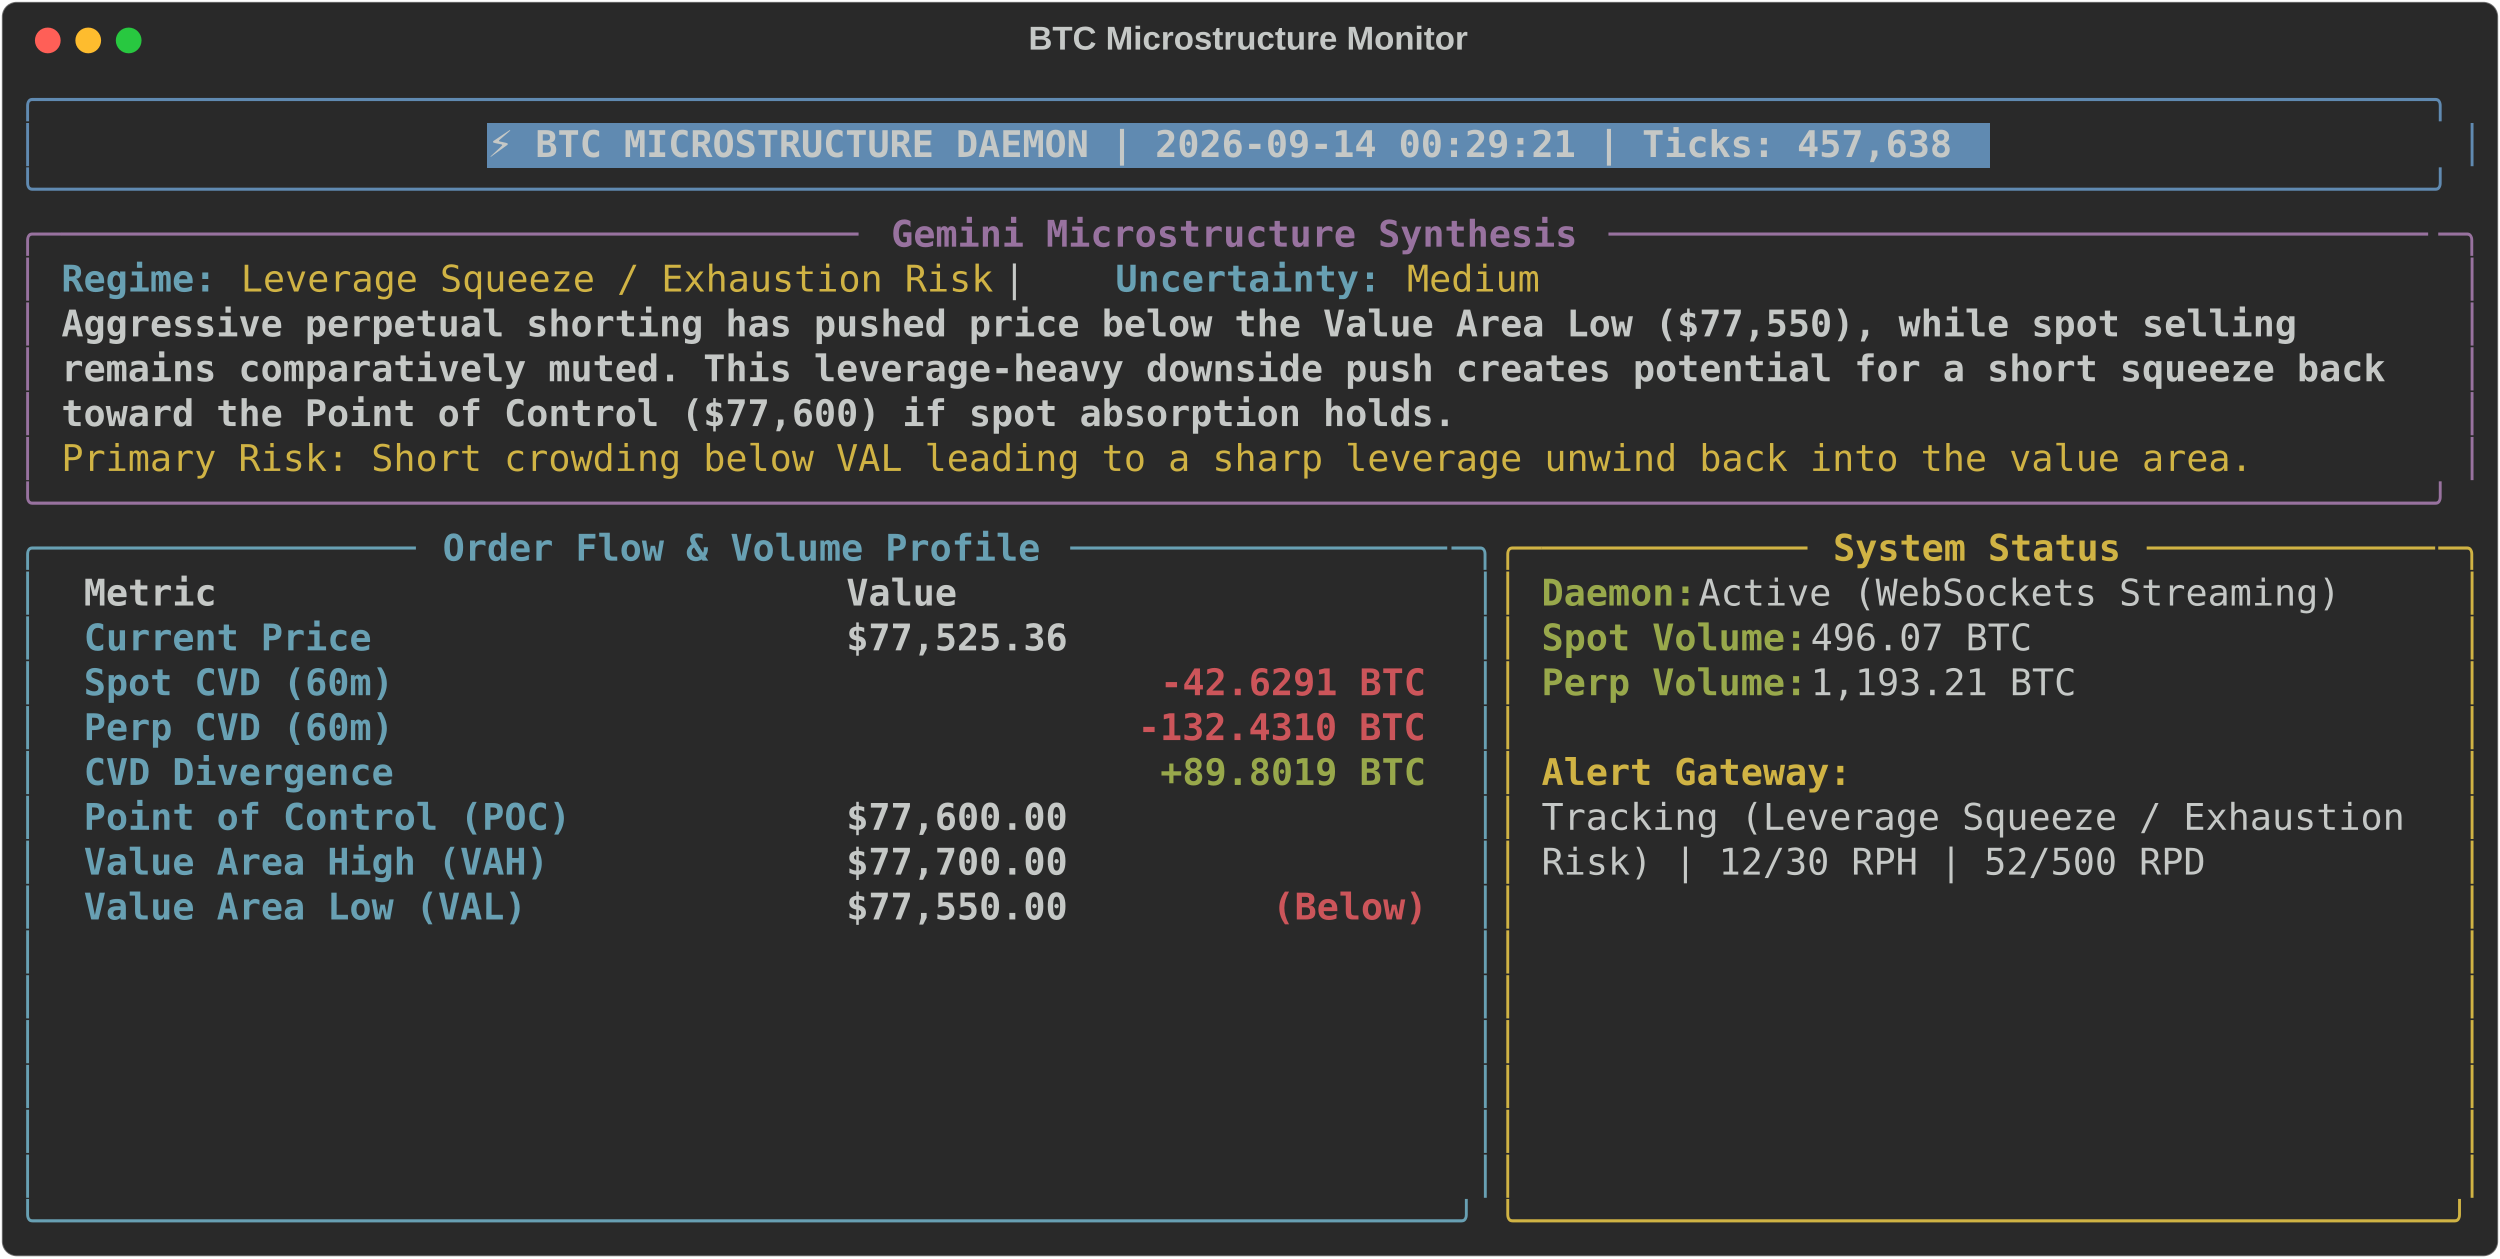
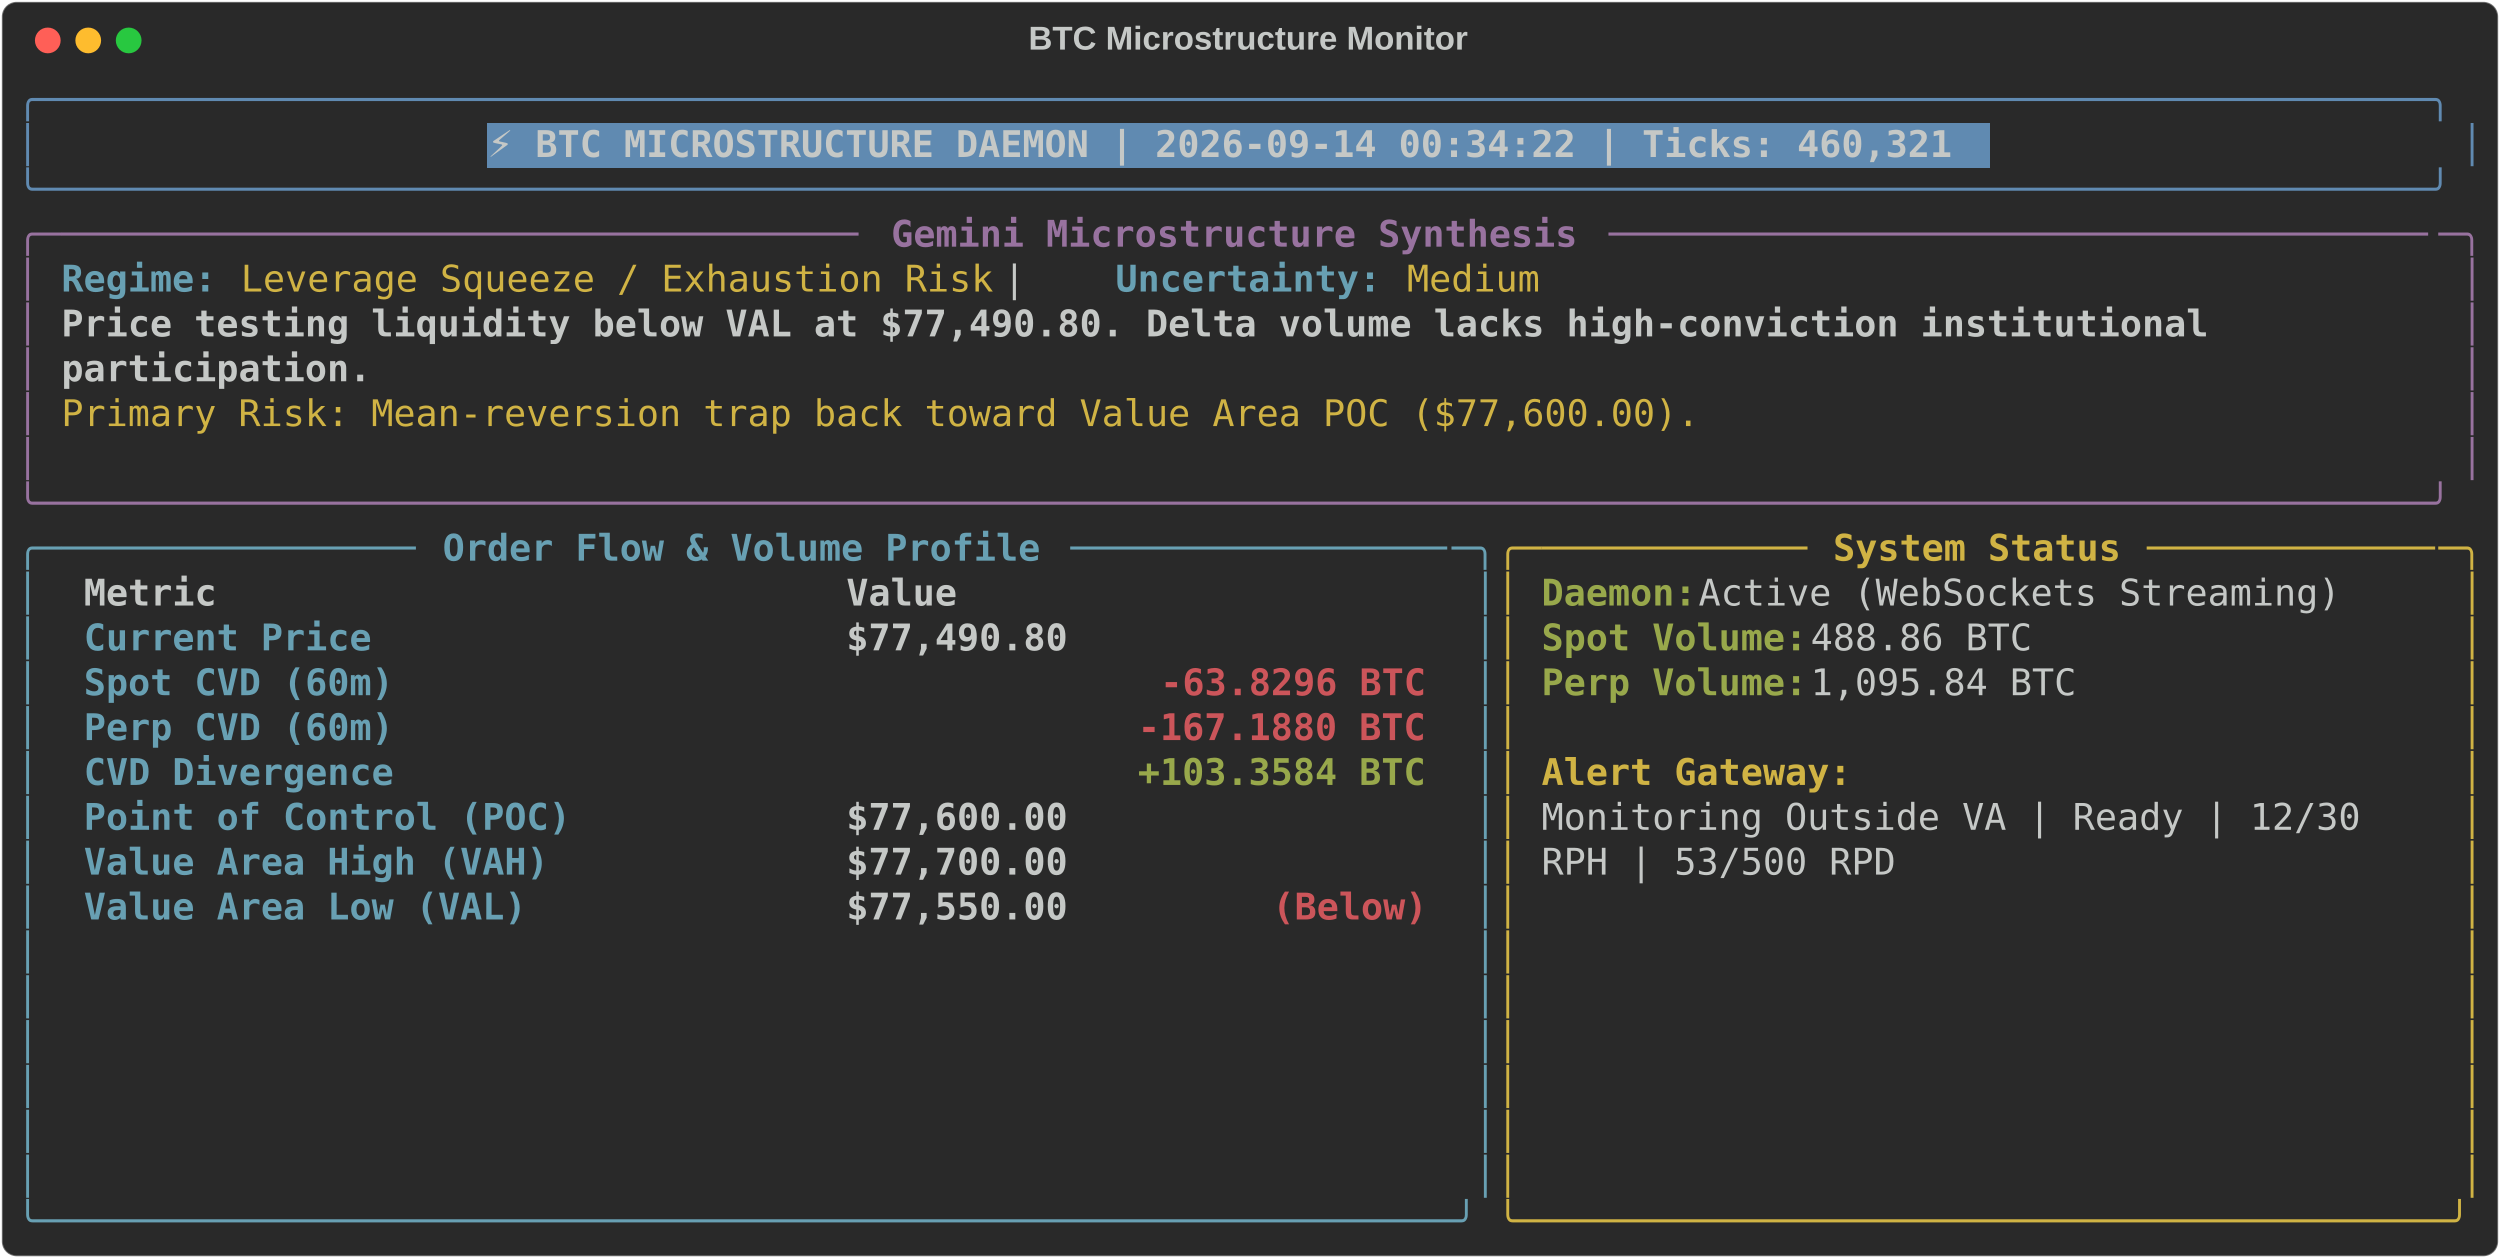
<svg xmlns="http://www.w3.org/2000/svg" class="rich-terminal" viewBox="0 0 1360 684.4">
  <style>

    @font-face {
        font-family: "Fira Code";
        src: local("FiraCode-Regular"),
                url("https://cdnjs.cloudflare.com/ajax/libs/firacode/6.2.0/woff2/FiraCode-Regular.woff2") format("woff2"),
                url("https://cdnjs.cloudflare.com/ajax/libs/firacode/6.2.0/woff/FiraCode-Regular.woff") format("woff");
        font-style: normal;
        font-weight: 400;
    }
    @font-face {
        font-family: "Fira Code";
        src: local("FiraCode-Bold"),
                url("https://cdnjs.cloudflare.com/ajax/libs/firacode/6.2.0/woff2/FiraCode-Bold.woff2") format("woff2"),
                url("https://cdnjs.cloudflare.com/ajax/libs/firacode/6.2.0/woff/FiraCode-Bold.woff") format("woff");
        font-style: bold;
        font-weight: 700;
    }

-     .terminal-450878636-matrix {
+     .terminal-1582538004-matrix {
        font-family: Fira Code, monospace;
        font-size: 20px;
        line-height: 24.4px;
        font-variant-east-asian: full-width;
    }

-     .terminal-450878636-title {
+     .terminal-1582538004-title {
        font-size: 18px;
        font-weight: bold;
        font-family: arial;
    }

-     .terminal-450878636-r1 { fill: #608ab1 }
- .terminal-450878636-r2 { fill: #c5c8c6 }
- .terminal-450878636-r3 { fill: #c5c8c6;font-weight: bold }
- .terminal-450878636-r4 { fill: #98729f }
- .terminal-450878636-r5 { fill: #98729f;font-weight: bold }
- .terminal-450878636-r6 { fill: #68a0b3;font-weight: bold }
- .terminal-450878636-r7 { fill: #d0b344 }
- .terminal-450878636-r8 { fill: #68a0b3 }
- .terminal-450878636-r9 { fill: #d0b344;font-weight: bold }
- .terminal-450878636-r10 { fill: #98a84b;font-weight: bold }
- .terminal-450878636-r11 { fill: #cc555a;font-weight: bold }
+     .terminal-1582538004-r1 { fill: #608ab1 }
+ .terminal-1582538004-r2 { fill: #c5c8c6 }
+ .terminal-1582538004-r3 { fill: #c5c8c6;font-weight: bold }
+ .terminal-1582538004-r4 { fill: #98729f }
+ .terminal-1582538004-r5 { fill: #98729f;font-weight: bold }
+ .terminal-1582538004-r6 { fill: #68a0b3;font-weight: bold }
+ .terminal-1582538004-r7 { fill: #d0b344 }
+ .terminal-1582538004-r8 { fill: #68a0b3 }
+ .terminal-1582538004-r9 { fill: #d0b344;font-weight: bold }
+ .terminal-1582538004-r10 { fill: #98a84b;font-weight: bold }
+ .terminal-1582538004-r11 { fill: #cc555a;font-weight: bold }
    </style>
  <defs>
-     <clipPath id="terminal-450878636-clip-terminal">
+     <clipPath id="terminal-1582538004-clip-terminal">
      <rect x="0" y="0" width="1341.0" height="633.4" />
    </clipPath>
-     <clipPath id="terminal-450878636-line-0">
+     <clipPath id="terminal-1582538004-line-0">
      <rect x="0" y="1.5" width="1342" height="24.65" />
    </clipPath>
-     <clipPath id="terminal-450878636-line-1">
+     <clipPath id="terminal-1582538004-line-1">
      <rect x="0" y="25.9" width="1342" height="24.65" />
    </clipPath>
-     <clipPath id="terminal-450878636-line-2">
+     <clipPath id="terminal-1582538004-line-2">
      <rect x="0" y="50.3" width="1342" height="24.65" />
    </clipPath>
-     <clipPath id="terminal-450878636-line-3">
+     <clipPath id="terminal-1582538004-line-3">
      <rect x="0" y="74.7" width="1342" height="24.65" />
    </clipPath>
-     <clipPath id="terminal-450878636-line-4">
+     <clipPath id="terminal-1582538004-line-4">
      <rect x="0" y="99.1" width="1342" height="24.65" />
    </clipPath>
-     <clipPath id="terminal-450878636-line-5">
+     <clipPath id="terminal-1582538004-line-5">
      <rect x="0" y="123.5" width="1342" height="24.65" />
    </clipPath>
-     <clipPath id="terminal-450878636-line-6">
+     <clipPath id="terminal-1582538004-line-6">
      <rect x="0" y="147.9" width="1342" height="24.65" />
    </clipPath>
-     <clipPath id="terminal-450878636-line-7">
+     <clipPath id="terminal-1582538004-line-7">
      <rect x="0" y="172.3" width="1342" height="24.65" />
    </clipPath>
-     <clipPath id="terminal-450878636-line-8">
+     <clipPath id="terminal-1582538004-line-8">
      <rect x="0" y="196.7" width="1342" height="24.65" />
    </clipPath>
-     <clipPath id="terminal-450878636-line-9">
+     <clipPath id="terminal-1582538004-line-9">
      <rect x="0" y="221.1" width="1342" height="24.65" />
    </clipPath>
-     <clipPath id="terminal-450878636-line-10">
+     <clipPath id="terminal-1582538004-line-10">
      <rect x="0" y="245.5" width="1342" height="24.65" />
    </clipPath>
-     <clipPath id="terminal-450878636-line-11">
+     <clipPath id="terminal-1582538004-line-11">
      <rect x="0" y="269.9" width="1342" height="24.65" />
    </clipPath>
-     <clipPath id="terminal-450878636-line-12">
+     <clipPath id="terminal-1582538004-line-12">
      <rect x="0" y="294.3" width="1342" height="24.65" />
    </clipPath>
-     <clipPath id="terminal-450878636-line-13">
+     <clipPath id="terminal-1582538004-line-13">
      <rect x="0" y="318.7" width="1342" height="24.65" />
    </clipPath>
-     <clipPath id="terminal-450878636-line-14">
+     <clipPath id="terminal-1582538004-line-14">
      <rect x="0" y="343.1" width="1342" height="24.65" />
    </clipPath>
-     <clipPath id="terminal-450878636-line-15">
+     <clipPath id="terminal-1582538004-line-15">
      <rect x="0" y="367.5" width="1342" height="24.65" />
    </clipPath>
-     <clipPath id="terminal-450878636-line-16">
+     <clipPath id="terminal-1582538004-line-16">
      <rect x="0" y="391.9" width="1342" height="24.65" />
    </clipPath>
-     <clipPath id="terminal-450878636-line-17">
+     <clipPath id="terminal-1582538004-line-17">
      <rect x="0" y="416.3" width="1342" height="24.65" />
    </clipPath>
-     <clipPath id="terminal-450878636-line-18">
+     <clipPath id="terminal-1582538004-line-18">
      <rect x="0" y="440.7" width="1342" height="24.65" />
    </clipPath>
-     <clipPath id="terminal-450878636-line-19">
+     <clipPath id="terminal-1582538004-line-19">
      <rect x="0" y="465.1" width="1342" height="24.65" />
    </clipPath>
-     <clipPath id="terminal-450878636-line-20">
+     <clipPath id="terminal-1582538004-line-20">
      <rect x="0" y="489.5" width="1342" height="24.65" />
    </clipPath>
-     <clipPath id="terminal-450878636-line-21">
+     <clipPath id="terminal-1582538004-line-21">
      <rect x="0" y="513.9" width="1342" height="24.65" />
    </clipPath>
-     <clipPath id="terminal-450878636-line-22">
+     <clipPath id="terminal-1582538004-line-22">
      <rect x="0" y="538.3" width="1342" height="24.65" />
    </clipPath>
-     <clipPath id="terminal-450878636-line-23">
+     <clipPath id="terminal-1582538004-line-23">
      <rect x="0" y="562.7" width="1342" height="24.65" />
    </clipPath>
-     <clipPath id="terminal-450878636-line-24">
+     <clipPath id="terminal-1582538004-line-24">
      <rect x="0" y="587.1" width="1342" height="24.65" />
    </clipPath>
  </defs>
  <rect fill="#292929" stroke="rgba(255,255,255,0.35)" stroke-width="1" x="1" y="1" width="1358" height="682.4" rx="8" />
-   <text class="terminal-450878636-title" fill="#c5c8c6" text-anchor="middle" x="679" y="27">BTC Microstructure Monitor</text>
+   <text class="terminal-1582538004-title" fill="#c5c8c6" text-anchor="middle" x="679" y="27">BTC Microstructure Monitor</text>
  <g transform="translate(26,22)">
    <circle cx="0" cy="0" r="7" fill="#ff5f57" />
    <circle cx="22" cy="0" r="7" fill="#febc2e" />
    <circle cx="44" cy="0" r="7" fill="#28c840" />
  </g>
-   <g transform="translate(9, 41)" clip-path="url(#terminal-450878636-clip-terminal)">
+   <g transform="translate(9, 41)" clip-path="url(#terminal-1582538004-clip-terminal)">
    <rect fill="#608ab1" x="256.2" y="25.9" width="817.4" height="24.65" shape-rendering="crispEdges" />
-     <g class="terminal-450878636-matrix">
-       <text class="terminal-450878636-r1" x="0" y="20" textLength="1342" clip-path="url(#terminal-450878636-line-0)">╭────────────────────────────────────────────────────────────────────────────────────────────────────────────╮</text>
-       <text class="terminal-450878636-r2" x="1342" y="20" textLength="12.2" clip-path="url(#terminal-450878636-line-0)">
- </text>
-       <text class="terminal-450878636-r1" x="0" y="44.4" textLength="12.2" clip-path="url(#terminal-450878636-line-1)">│</text>
-       <text class="terminal-450878636-r3" x="256.2" y="44.4" textLength="805.2" clip-path="url(#terminal-450878636-line-1)">⚡ BTC MICROSTRUCTURE DAEMON | 2026-09-14 00:29:21 | Ticks: 457,638</text>
-       <text class="terminal-450878636-r1" x="1329.8" y="44.4" textLength="12.2" clip-path="url(#terminal-450878636-line-1)">│</text>
-       <text class="terminal-450878636-r2" x="1342" y="44.4" textLength="12.2" clip-path="url(#terminal-450878636-line-1)">
- </text>
-       <text class="terminal-450878636-r1" x="0" y="68.8" textLength="1342" clip-path="url(#terminal-450878636-line-2)">╰────────────────────────────────────────────────────────────────────────────────────────────────────────────╯</text>
-       <text class="terminal-450878636-r2" x="1342" y="68.8" textLength="12.2" clip-path="url(#terminal-450878636-line-2)">
- </text>
-       <text class="terminal-450878636-r4" x="0" y="93.2" textLength="24.4" clip-path="url(#terminal-450878636-line-3)">╭─</text>
-       <text class="terminal-450878636-r4" x="24.4" y="93.2" textLength="439.2" clip-path="url(#terminal-450878636-line-3)">────────────────────────────────────</text>
-       <text class="terminal-450878636-r5" x="475.8" y="93.2" textLength="378.2" clip-path="url(#terminal-450878636-line-3)">Gemini Microstructure Synthesis</text>
-       <text class="terminal-450878636-r4" x="866.2" y="93.2" textLength="451.4" clip-path="url(#terminal-450878636-line-3)">─────────────────────────────────────</text>
-       <text class="terminal-450878636-r4" x="1317.6" y="93.2" textLength="24.4" clip-path="url(#terminal-450878636-line-3)">─╮</text>
-       <text class="terminal-450878636-r2" x="1342" y="93.2" textLength="12.2" clip-path="url(#terminal-450878636-line-3)">
- </text>
-       <text class="terminal-450878636-r4" x="0" y="117.6" textLength="12.2" clip-path="url(#terminal-450878636-line-4)">│</text>
-       <text class="terminal-450878636-r6" x="24.4" y="117.6" textLength="85.4" clip-path="url(#terminal-450878636-line-4)">Regime:</text>
-       <text class="terminal-450878636-r7" x="122" y="117.6" textLength="414.8" clip-path="url(#terminal-450878636-line-4)">Leverage Squeeze / Exhaustion Risk</text>
-       <text class="terminal-450878636-r2" x="536.8" y="117.6" textLength="61" clip-path="url(#terminal-450878636-line-4)">  |  </text>
-       <text class="terminal-450878636-r6" x="597.8" y="117.6" textLength="146.4" clip-path="url(#terminal-450878636-line-4)">Uncertainty:</text>
-       <text class="terminal-450878636-r7" x="756.4" y="117.6" textLength="73.2" clip-path="url(#terminal-450878636-line-4)">Medium</text>
-       <text class="terminal-450878636-r4" x="1329.8" y="117.6" textLength="12.2" clip-path="url(#terminal-450878636-line-4)">│</text>
-       <text class="terminal-450878636-r2" x="1342" y="117.6" textLength="12.2" clip-path="url(#terminal-450878636-line-4)">
- </text>
-       <text class="terminal-450878636-r4" x="0" y="142" textLength="12.2" clip-path="url(#terminal-450878636-line-5)">│</text>
-       <text class="terminal-450878636-r3" x="24.4" y="142" textLength="1244.4" clip-path="url(#terminal-450878636-line-5)">Aggressive perpetual shorting has pushed price below the Value Area Low ($77,550), while spot selling </text>
-       <text class="terminal-450878636-r4" x="1329.8" y="142" textLength="12.2" clip-path="url(#terminal-450878636-line-5)">│</text>
-       <text class="terminal-450878636-r2" x="1342" y="142" textLength="12.2" clip-path="url(#terminal-450878636-line-5)">
- </text>
-       <text class="terminal-450878636-r4" x="0" y="166.4" textLength="12.2" clip-path="url(#terminal-450878636-line-6)">│</text>
-       <text class="terminal-450878636-r3" x="24.4" y="166.4" textLength="1293.2" clip-path="url(#terminal-450878636-line-6)">remains comparatively muted. This leverage-heavy downside push creates potential for a short squeeze back </text>
-       <text class="terminal-450878636-r4" x="1329.8" y="166.4" textLength="12.2" clip-path="url(#terminal-450878636-line-6)">│</text>
-       <text class="terminal-450878636-r2" x="1342" y="166.4" textLength="12.2" clip-path="url(#terminal-450878636-line-6)">
- </text>
-       <text class="terminal-450878636-r4" x="0" y="190.8" textLength="12.2" clip-path="url(#terminal-450878636-line-7)">│</text>
-       <text class="terminal-450878636-r3" x="24.4" y="190.8" textLength="768.6" clip-path="url(#terminal-450878636-line-7)">toward the Point of Control ($77,600) if spot absorption holds.</text>
-       <text class="terminal-450878636-r4" x="1329.8" y="190.8" textLength="12.2" clip-path="url(#terminal-450878636-line-7)">│</text>
-       <text class="terminal-450878636-r2" x="1342" y="190.8" textLength="12.2" clip-path="url(#terminal-450878636-line-7)">
- </text>
-       <text class="terminal-450878636-r4" x="0" y="215.2" textLength="12.2" clip-path="url(#terminal-450878636-line-8)">│</text>
-       <text class="terminal-450878636-r7" x="24.4" y="215.2" textLength="1207.8" clip-path="url(#terminal-450878636-line-8)">Primary Risk: Short crowding below VAL leading to a sharp leverage unwind back into the value area.</text>
-       <text class="terminal-450878636-r4" x="1329.8" y="215.2" textLength="12.2" clip-path="url(#terminal-450878636-line-8)">│</text>
-       <text class="terminal-450878636-r2" x="1342" y="215.2" textLength="12.2" clip-path="url(#terminal-450878636-line-8)">
- </text>
-       <text class="terminal-450878636-r4" x="0" y="239.6" textLength="1342" clip-path="url(#terminal-450878636-line-9)">╰────────────────────────────────────────────────────────────────────────────────────────────────────────────╯</text>
-       <text class="terminal-450878636-r2" x="1342" y="239.6" textLength="12.2" clip-path="url(#terminal-450878636-line-9)">
- </text>
-       <text class="terminal-450878636-r8" x="0" y="264" textLength="24.4" clip-path="url(#terminal-450878636-line-10)">╭─</text>
-       <text class="terminal-450878636-r8" x="24.4" y="264" textLength="195.2" clip-path="url(#terminal-450878636-line-10)">────────────────</text>
-       <text class="terminal-450878636-r6" x="231.8" y="264" textLength="329.4" clip-path="url(#terminal-450878636-line-10)">Order Flow &amp; Volume Profile</text>
-       <text class="terminal-450878636-r8" x="573.4" y="264" textLength="207.4" clip-path="url(#terminal-450878636-line-10)">─────────────────</text>
-       <text class="terminal-450878636-r8" x="780.8" y="264" textLength="24.4" clip-path="url(#terminal-450878636-line-10)">─╮</text>
-       <text class="terminal-450878636-r7" x="805.2" y="264" textLength="24.4" clip-path="url(#terminal-450878636-line-10)">╭─</text>
-       <text class="terminal-450878636-r7" x="829.6" y="264" textLength="146.4" clip-path="url(#terminal-450878636-line-10)">────────────</text>
-       <text class="terminal-450878636-r9" x="988.2" y="264" textLength="158.6" clip-path="url(#terminal-450878636-line-10)">System Status</text>
-       <text class="terminal-450878636-r7" x="1159" y="264" textLength="158.6" clip-path="url(#terminal-450878636-line-10)">─────────────</text>
-       <text class="terminal-450878636-r7" x="1317.6" y="264" textLength="24.4" clip-path="url(#terminal-450878636-line-10)">─╮</text>
-       <text class="terminal-450878636-r2" x="1342" y="264" textLength="12.2" clip-path="url(#terminal-450878636-line-10)">
- </text>
-       <text class="terminal-450878636-r8" x="0" y="288.4" textLength="12.2" clip-path="url(#terminal-450878636-line-11)">│</text>
-       <text class="terminal-450878636-r3" x="36.6" y="288.4" textLength="390.4" clip-path="url(#terminal-450878636-line-11)">Metric                          </text>
-       <text class="terminal-450878636-r3" x="451.4" y="288.4" textLength="317.2" clip-path="url(#terminal-450878636-line-11)">                     Value</text>
-       <text class="terminal-450878636-r8" x="793" y="288.4" textLength="12.2" clip-path="url(#terminal-450878636-line-11)">│</text>
-       <text class="terminal-450878636-r7" x="805.2" y="288.4" textLength="12.2" clip-path="url(#terminal-450878636-line-11)">│</text>
-       <text class="terminal-450878636-r10" x="829.6" y="288.4" textLength="85.4" clip-path="url(#terminal-450878636-line-11)">Daemon:</text>
-       <text class="terminal-450878636-r2" x="915" y="288.4" textLength="366" clip-path="url(#terminal-450878636-line-11)"> Active (WebSockets Streaming)</text>
-       <text class="terminal-450878636-r7" x="1329.8" y="288.4" textLength="12.2" clip-path="url(#terminal-450878636-line-11)">│</text>
-       <text class="terminal-450878636-r2" x="1342" y="288.4" textLength="12.2" clip-path="url(#terminal-450878636-line-11)">
- </text>
-       <text class="terminal-450878636-r8" x="0" y="312.8" textLength="12.2" clip-path="url(#terminal-450878636-line-12)">│</text>
-       <text class="terminal-450878636-r6" x="36.6" y="312.8" textLength="390.4" clip-path="url(#terminal-450878636-line-12)">Current Price                   </text>
-       <text class="terminal-450878636-r3" x="451.4" y="312.8" textLength="317.2" clip-path="url(#terminal-450878636-line-12)">                $77,525.36</text>
-       <text class="terminal-450878636-r8" x="793" y="312.8" textLength="12.2" clip-path="url(#terminal-450878636-line-12)">│</text>
-       <text class="terminal-450878636-r7" x="805.2" y="312.8" textLength="12.2" clip-path="url(#terminal-450878636-line-12)">│</text>
-       <text class="terminal-450878636-r10" x="829.6" y="312.8" textLength="146.4" clip-path="url(#terminal-450878636-line-12)">Spot Volume:</text>
-       <text class="terminal-450878636-r2" x="976" y="312.8" textLength="134.2" clip-path="url(#terminal-450878636-line-12)"> 496.07 BTC</text>
-       <text class="terminal-450878636-r7" x="1329.8" y="312.8" textLength="12.2" clip-path="url(#terminal-450878636-line-12)">│</text>
-       <text class="terminal-450878636-r2" x="1342" y="312.8" textLength="12.2" clip-path="url(#terminal-450878636-line-12)">
- </text>
-       <text class="terminal-450878636-r8" x="0" y="337.2" textLength="12.2" clip-path="url(#terminal-450878636-line-13)">│</text>
-       <text class="terminal-450878636-r6" x="36.6" y="337.2" textLength="390.4" clip-path="url(#terminal-450878636-line-13)">Spot CVD (60m)                  </text>
-       <text class="terminal-450878636-r11" x="622.2" y="337.2" textLength="146.4" clip-path="url(#terminal-450878636-line-13)">-42.6291 BTC</text>
-       <text class="terminal-450878636-r8" x="793" y="337.2" textLength="12.2" clip-path="url(#terminal-450878636-line-13)">│</text>
-       <text class="terminal-450878636-r7" x="805.2" y="337.2" textLength="12.2" clip-path="url(#terminal-450878636-line-13)">│</text>
-       <text class="terminal-450878636-r10" x="829.6" y="337.2" textLength="146.4" clip-path="url(#terminal-450878636-line-13)">Perp Volume:</text>
-       <text class="terminal-450878636-r2" x="976" y="337.2" textLength="158.6" clip-path="url(#terminal-450878636-line-13)"> 1,193.21 BTC</text>
-       <text class="terminal-450878636-r7" x="1329.8" y="337.2" textLength="12.2" clip-path="url(#terminal-450878636-line-13)">│</text>
-       <text class="terminal-450878636-r2" x="1342" y="337.2" textLength="12.2" clip-path="url(#terminal-450878636-line-13)">
- </text>
-       <text class="terminal-450878636-r8" x="0" y="361.6" textLength="12.2" clip-path="url(#terminal-450878636-line-14)">│</text>
-       <text class="terminal-450878636-r6" x="36.6" y="361.6" textLength="390.4" clip-path="url(#terminal-450878636-line-14)">Perp CVD (60m)                  </text>
-       <text class="terminal-450878636-r11" x="610" y="361.6" textLength="158.6" clip-path="url(#terminal-450878636-line-14)">-132.4310 BTC</text>
-       <text class="terminal-450878636-r8" x="793" y="361.6" textLength="12.2" clip-path="url(#terminal-450878636-line-14)">│</text>
-       <text class="terminal-450878636-r7" x="805.2" y="361.6" textLength="12.2" clip-path="url(#terminal-450878636-line-14)">│</text>
-       <text class="terminal-450878636-r7" x="1329.8" y="361.6" textLength="12.2" clip-path="url(#terminal-450878636-line-14)">│</text>
-       <text class="terminal-450878636-r2" x="1342" y="361.6" textLength="12.2" clip-path="url(#terminal-450878636-line-14)">
- </text>
-       <text class="terminal-450878636-r8" x="0" y="386" textLength="12.2" clip-path="url(#terminal-450878636-line-15)">│</text>
-       <text class="terminal-450878636-r6" x="36.6" y="386" textLength="390.4" clip-path="url(#terminal-450878636-line-15)">CVD Divergence                  </text>
-       <text class="terminal-450878636-r10" x="622.2" y="386" textLength="146.4" clip-path="url(#terminal-450878636-line-15)">+89.8019 BTC</text>
-       <text class="terminal-450878636-r8" x="793" y="386" textLength="12.2" clip-path="url(#terminal-450878636-line-15)">│</text>
-       <text class="terminal-450878636-r7" x="805.2" y="386" textLength="12.2" clip-path="url(#terminal-450878636-line-15)">│</text>
-       <text class="terminal-450878636-r9" x="829.6" y="386" textLength="170.8" clip-path="url(#terminal-450878636-line-15)">Alert Gateway:</text>
-       <text class="terminal-450878636-r7" x="1329.8" y="386" textLength="12.2" clip-path="url(#terminal-450878636-line-15)">│</text>
-       <text class="terminal-450878636-r2" x="1342" y="386" textLength="12.2" clip-path="url(#terminal-450878636-line-15)">
- </text>
-       <text class="terminal-450878636-r8" x="0" y="410.4" textLength="12.2" clip-path="url(#terminal-450878636-line-16)">│</text>
-       <text class="terminal-450878636-r6" x="36.6" y="410.4" textLength="390.4" clip-path="url(#terminal-450878636-line-16)">Point of Control (POC)          </text>
-       <text class="terminal-450878636-r3" x="451.4" y="410.4" textLength="317.2" clip-path="url(#terminal-450878636-line-16)">                $77,600.00</text>
-       <text class="terminal-450878636-r8" x="793" y="410.4" textLength="12.2" clip-path="url(#terminal-450878636-line-16)">│</text>
-       <text class="terminal-450878636-r7" x="805.2" y="410.4" textLength="12.2" clip-path="url(#terminal-450878636-line-16)">│</text>
-       <text class="terminal-450878636-r2" x="829.6" y="410.4" textLength="488" clip-path="url(#terminal-450878636-line-16)">Tracking (Leverage Squeeze / Exhaustion </text>
-       <text class="terminal-450878636-r7" x="1329.8" y="410.4" textLength="12.2" clip-path="url(#terminal-450878636-line-16)">│</text>
-       <text class="terminal-450878636-r2" x="1342" y="410.4" textLength="12.2" clip-path="url(#terminal-450878636-line-16)">
- </text>
-       <text class="terminal-450878636-r8" x="0" y="434.8" textLength="12.2" clip-path="url(#terminal-450878636-line-17)">│</text>
-       <text class="terminal-450878636-r6" x="36.6" y="434.8" textLength="390.4" clip-path="url(#terminal-450878636-line-17)">Value Area High (VAH)           </text>
-       <text class="terminal-450878636-r3" x="451.4" y="434.8" textLength="317.2" clip-path="url(#terminal-450878636-line-17)">                $77,700.00</text>
-       <text class="terminal-450878636-r8" x="793" y="434.8" textLength="12.2" clip-path="url(#terminal-450878636-line-17)">│</text>
-       <text class="terminal-450878636-r7" x="805.2" y="434.8" textLength="12.2" clip-path="url(#terminal-450878636-line-17)">│</text>
-       <text class="terminal-450878636-r2" x="829.6" y="434.8" textLength="366" clip-path="url(#terminal-450878636-line-17)">Risk) | 12/30 RPH | 52/500 RPD</text>
-       <text class="terminal-450878636-r7" x="1329.8" y="434.8" textLength="12.2" clip-path="url(#terminal-450878636-line-17)">│</text>
-       <text class="terminal-450878636-r2" x="1342" y="434.8" textLength="12.2" clip-path="url(#terminal-450878636-line-17)">
- </text>
-       <text class="terminal-450878636-r8" x="0" y="459.2" textLength="12.2" clip-path="url(#terminal-450878636-line-18)">│</text>
-       <text class="terminal-450878636-r6" x="36.6" y="459.2" textLength="390.4" clip-path="url(#terminal-450878636-line-18)">Value Area Low (VAL)            </text>
-       <text class="terminal-450878636-r3" x="451.4" y="459.2" textLength="231.8" clip-path="url(#terminal-450878636-line-18)">        $77,550.00 </text>
-       <text class="terminal-450878636-r11" x="683.2" y="459.2" textLength="85.4" clip-path="url(#terminal-450878636-line-18)">(Below)</text>
-       <text class="terminal-450878636-r8" x="793" y="459.2" textLength="12.2" clip-path="url(#terminal-450878636-line-18)">│</text>
-       <text class="terminal-450878636-r7" x="805.2" y="459.2" textLength="12.2" clip-path="url(#terminal-450878636-line-18)">│</text>
-       <text class="terminal-450878636-r7" x="1329.8" y="459.2" textLength="12.2" clip-path="url(#terminal-450878636-line-18)">│</text>
-       <text class="terminal-450878636-r2" x="1342" y="459.2" textLength="12.2" clip-path="url(#terminal-450878636-line-18)">
- </text>
-       <text class="terminal-450878636-r8" x="0" y="483.6" textLength="12.2" clip-path="url(#terminal-450878636-line-19)">│</text>
-       <text class="terminal-450878636-r8" x="793" y="483.6" textLength="12.2" clip-path="url(#terminal-450878636-line-19)">│</text>
-       <text class="terminal-450878636-r7" x="805.2" y="483.6" textLength="12.2" clip-path="url(#terminal-450878636-line-19)">│</text>
-       <text class="terminal-450878636-r7" x="1329.8" y="483.6" textLength="12.2" clip-path="url(#terminal-450878636-line-19)">│</text>
-       <text class="terminal-450878636-r2" x="1342" y="483.6" textLength="12.2" clip-path="url(#terminal-450878636-line-19)">
- </text>
-       <text class="terminal-450878636-r8" x="0" y="508" textLength="12.2" clip-path="url(#terminal-450878636-line-20)">│</text>
-       <text class="terminal-450878636-r8" x="793" y="508" textLength="12.2" clip-path="url(#terminal-450878636-line-20)">│</text>
-       <text class="terminal-450878636-r7" x="805.2" y="508" textLength="12.2" clip-path="url(#terminal-450878636-line-20)">│</text>
-       <text class="terminal-450878636-r7" x="1329.8" y="508" textLength="12.2" clip-path="url(#terminal-450878636-line-20)">│</text>
-       <text class="terminal-450878636-r2" x="1342" y="508" textLength="12.2" clip-path="url(#terminal-450878636-line-20)">
- </text>
-       <text class="terminal-450878636-r8" x="0" y="532.4" textLength="12.2" clip-path="url(#terminal-450878636-line-21)">│</text>
-       <text class="terminal-450878636-r8" x="793" y="532.4" textLength="12.2" clip-path="url(#terminal-450878636-line-21)">│</text>
-       <text class="terminal-450878636-r7" x="805.2" y="532.4" textLength="12.2" clip-path="url(#terminal-450878636-line-21)">│</text>
-       <text class="terminal-450878636-r7" x="1329.8" y="532.4" textLength="12.2" clip-path="url(#terminal-450878636-line-21)">│</text>
-       <text class="terminal-450878636-r2" x="1342" y="532.4" textLength="12.2" clip-path="url(#terminal-450878636-line-21)">
- </text>
-       <text class="terminal-450878636-r8" x="0" y="556.8" textLength="12.2" clip-path="url(#terminal-450878636-line-22)">│</text>
-       <text class="terminal-450878636-r8" x="793" y="556.8" textLength="12.2" clip-path="url(#terminal-450878636-line-22)">│</text>
-       <text class="terminal-450878636-r7" x="805.2" y="556.8" textLength="12.2" clip-path="url(#terminal-450878636-line-22)">│</text>
-       <text class="terminal-450878636-r7" x="1329.8" y="556.8" textLength="12.2" clip-path="url(#terminal-450878636-line-22)">│</text>
-       <text class="terminal-450878636-r2" x="1342" y="556.8" textLength="12.2" clip-path="url(#terminal-450878636-line-22)">
- </text>
-       <text class="terminal-450878636-r8" x="0" y="581.2" textLength="12.2" clip-path="url(#terminal-450878636-line-23)">│</text>
-       <text class="terminal-450878636-r8" x="793" y="581.2" textLength="12.2" clip-path="url(#terminal-450878636-line-23)">│</text>
-       <text class="terminal-450878636-r7" x="805.2" y="581.2" textLength="12.2" clip-path="url(#terminal-450878636-line-23)">│</text>
-       <text class="terminal-450878636-r7" x="1329.8" y="581.2" textLength="12.2" clip-path="url(#terminal-450878636-line-23)">│</text>
-       <text class="terminal-450878636-r2" x="1342" y="581.2" textLength="12.2" clip-path="url(#terminal-450878636-line-23)">
- </text>
-       <text class="terminal-450878636-r8" x="0" y="605.6" textLength="12.2" clip-path="url(#terminal-450878636-line-24)">│</text>
-       <text class="terminal-450878636-r8" x="793" y="605.6" textLength="12.2" clip-path="url(#terminal-450878636-line-24)">│</text>
-       <text class="terminal-450878636-r7" x="805.2" y="605.6" textLength="12.2" clip-path="url(#terminal-450878636-line-24)">│</text>
-       <text class="terminal-450878636-r7" x="1329.8" y="605.6" textLength="12.2" clip-path="url(#terminal-450878636-line-24)">│</text>
-       <text class="terminal-450878636-r2" x="1342" y="605.6" textLength="12.2" clip-path="url(#terminal-450878636-line-24)">
- </text>
-       <text class="terminal-450878636-r8" x="0" y="630" textLength="805.2" clip-path="url(#terminal-450878636-line-25)">╰────────────────────────────────────────────────────────────────╯</text>
-       <text class="terminal-450878636-r7" x="805.2" y="630" textLength="536.8" clip-path="url(#terminal-450878636-line-25)">╰──────────────────────────────────────────╯</text>
-       <text class="terminal-450878636-r2" x="1342" y="630" textLength="12.2" clip-path="url(#terminal-450878636-line-25)">
+     <g class="terminal-1582538004-matrix">
+       <text class="terminal-1582538004-r1" x="0" y="20" textLength="1342" clip-path="url(#terminal-1582538004-line-0)">╭────────────────────────────────────────────────────────────────────────────────────────────────────────────╮</text>
+       <text class="terminal-1582538004-r2" x="1342" y="20" textLength="12.2" clip-path="url(#terminal-1582538004-line-0)">
+ </text>
+       <text class="terminal-1582538004-r1" x="0" y="44.4" textLength="12.2" clip-path="url(#terminal-1582538004-line-1)">│</text>
+       <text class="terminal-1582538004-r3" x="256.2" y="44.4" textLength="805.2" clip-path="url(#terminal-1582538004-line-1)">⚡ BTC MICROSTRUCTURE DAEMON | 2026-09-14 00:34:22 | Ticks: 460,321</text>
+       <text class="terminal-1582538004-r1" x="1329.8" y="44.4" textLength="12.2" clip-path="url(#terminal-1582538004-line-1)">│</text>
+       <text class="terminal-1582538004-r2" x="1342" y="44.4" textLength="12.2" clip-path="url(#terminal-1582538004-line-1)">
+ </text>
+       <text class="terminal-1582538004-r1" x="0" y="68.8" textLength="1342" clip-path="url(#terminal-1582538004-line-2)">╰────────────────────────────────────────────────────────────────────────────────────────────────────────────╯</text>
+       <text class="terminal-1582538004-r2" x="1342" y="68.8" textLength="12.2" clip-path="url(#terminal-1582538004-line-2)">
+ </text>
+       <text class="terminal-1582538004-r4" x="0" y="93.2" textLength="24.4" clip-path="url(#terminal-1582538004-line-3)">╭─</text>
+       <text class="terminal-1582538004-r4" x="24.4" y="93.2" textLength="439.2" clip-path="url(#terminal-1582538004-line-3)">────────────────────────────────────</text>
+       <text class="terminal-1582538004-r5" x="475.8" y="93.2" textLength="378.2" clip-path="url(#terminal-1582538004-line-3)">Gemini Microstructure Synthesis</text>
+       <text class="terminal-1582538004-r4" x="866.2" y="93.2" textLength="451.4" clip-path="url(#terminal-1582538004-line-3)">─────────────────────────────────────</text>
+       <text class="terminal-1582538004-r4" x="1317.6" y="93.2" textLength="24.4" clip-path="url(#terminal-1582538004-line-3)">─╮</text>
+       <text class="terminal-1582538004-r2" x="1342" y="93.2" textLength="12.2" clip-path="url(#terminal-1582538004-line-3)">
+ </text>
+       <text class="terminal-1582538004-r4" x="0" y="117.6" textLength="12.2" clip-path="url(#terminal-1582538004-line-4)">│</text>
+       <text class="terminal-1582538004-r6" x="24.4" y="117.6" textLength="85.4" clip-path="url(#terminal-1582538004-line-4)">Regime:</text>
+       <text class="terminal-1582538004-r7" x="122" y="117.6" textLength="414.8" clip-path="url(#terminal-1582538004-line-4)">Leverage Squeeze / Exhaustion Risk</text>
+       <text class="terminal-1582538004-r2" x="536.8" y="117.6" textLength="61" clip-path="url(#terminal-1582538004-line-4)">  |  </text>
+       <text class="terminal-1582538004-r6" x="597.8" y="117.6" textLength="146.4" clip-path="url(#terminal-1582538004-line-4)">Uncertainty:</text>
+       <text class="terminal-1582538004-r7" x="756.4" y="117.6" textLength="73.2" clip-path="url(#terminal-1582538004-line-4)">Medium</text>
+       <text class="terminal-1582538004-r4" x="1329.8" y="117.6" textLength="12.2" clip-path="url(#terminal-1582538004-line-4)">│</text>
+       <text class="terminal-1582538004-r2" x="1342" y="117.6" textLength="12.2" clip-path="url(#terminal-1582538004-line-4)">
+ </text>
+       <text class="terminal-1582538004-r4" x="0" y="142" textLength="12.2" clip-path="url(#terminal-1582538004-line-5)">│</text>
+       <text class="terminal-1582538004-r3" x="24.4" y="142" textLength="1195.6" clip-path="url(#terminal-1582538004-line-5)">Price testing liquidity below VAL at $77,490.80. Delta volume lacks high-conviction institutional </text>
+       <text class="terminal-1582538004-r4" x="1329.8" y="142" textLength="12.2" clip-path="url(#terminal-1582538004-line-5)">│</text>
+       <text class="terminal-1582538004-r2" x="1342" y="142" textLength="12.2" clip-path="url(#terminal-1582538004-line-5)">
+ </text>
+       <text class="terminal-1582538004-r4" x="0" y="166.4" textLength="12.2" clip-path="url(#terminal-1582538004-line-6)">│</text>
+       <text class="terminal-1582538004-r3" x="24.4" y="166.4" textLength="170.8" clip-path="url(#terminal-1582538004-line-6)">participation.</text>
+       <text class="terminal-1582538004-r4" x="1329.8" y="166.4" textLength="12.2" clip-path="url(#terminal-1582538004-line-6)">│</text>
+       <text class="terminal-1582538004-r2" x="1342" y="166.4" textLength="12.2" clip-path="url(#terminal-1582538004-line-6)">
+ </text>
+       <text class="terminal-1582538004-r4" x="0" y="190.8" textLength="12.2" clip-path="url(#terminal-1582538004-line-7)">│</text>
+       <text class="terminal-1582538004-r7" x="24.4" y="190.8" textLength="902.8" clip-path="url(#terminal-1582538004-line-7)">Primary Risk: Mean-reversion trap back toward Value Area POC ($77,600.00).</text>
+       <text class="terminal-1582538004-r4" x="1329.8" y="190.8" textLength="12.2" clip-path="url(#terminal-1582538004-line-7)">│</text>
+       <text class="terminal-1582538004-r2" x="1342" y="190.8" textLength="12.2" clip-path="url(#terminal-1582538004-line-7)">
+ </text>
+       <text class="terminal-1582538004-r4" x="0" y="215.2" textLength="12.2" clip-path="url(#terminal-1582538004-line-8)">│</text>
+       <text class="terminal-1582538004-r4" x="1329.8" y="215.2" textLength="12.2" clip-path="url(#terminal-1582538004-line-8)">│</text>
+       <text class="terminal-1582538004-r2" x="1342" y="215.2" textLength="12.2" clip-path="url(#terminal-1582538004-line-8)">
+ </text>
+       <text class="terminal-1582538004-r4" x="0" y="239.6" textLength="1342" clip-path="url(#terminal-1582538004-line-9)">╰────────────────────────────────────────────────────────────────────────────────────────────────────────────╯</text>
+       <text class="terminal-1582538004-r2" x="1342" y="239.6" textLength="12.2" clip-path="url(#terminal-1582538004-line-9)">
+ </text>
+       <text class="terminal-1582538004-r8" x="0" y="264" textLength="24.4" clip-path="url(#terminal-1582538004-line-10)">╭─</text>
+       <text class="terminal-1582538004-r8" x="24.4" y="264" textLength="195.2" clip-path="url(#terminal-1582538004-line-10)">────────────────</text>
+       <text class="terminal-1582538004-r6" x="231.8" y="264" textLength="329.4" clip-path="url(#terminal-1582538004-line-10)">Order Flow &amp; Volume Profile</text>
+       <text class="terminal-1582538004-r8" x="573.4" y="264" textLength="207.4" clip-path="url(#terminal-1582538004-line-10)">─────────────────</text>
+       <text class="terminal-1582538004-r8" x="780.8" y="264" textLength="24.4" clip-path="url(#terminal-1582538004-line-10)">─╮</text>
+       <text class="terminal-1582538004-r7" x="805.2" y="264" textLength="24.4" clip-path="url(#terminal-1582538004-line-10)">╭─</text>
+       <text class="terminal-1582538004-r7" x="829.6" y="264" textLength="146.4" clip-path="url(#terminal-1582538004-line-10)">────────────</text>
+       <text class="terminal-1582538004-r9" x="988.2" y="264" textLength="158.6" clip-path="url(#terminal-1582538004-line-10)">System Status</text>
+       <text class="terminal-1582538004-r7" x="1159" y="264" textLength="158.6" clip-path="url(#terminal-1582538004-line-10)">─────────────</text>
+       <text class="terminal-1582538004-r7" x="1317.6" y="264" textLength="24.4" clip-path="url(#terminal-1582538004-line-10)">─╮</text>
+       <text class="terminal-1582538004-r2" x="1342" y="264" textLength="12.2" clip-path="url(#terminal-1582538004-line-10)">
+ </text>
+       <text class="terminal-1582538004-r8" x="0" y="288.4" textLength="12.2" clip-path="url(#terminal-1582538004-line-11)">│</text>
+       <text class="terminal-1582538004-r3" x="36.6" y="288.4" textLength="390.4" clip-path="url(#terminal-1582538004-line-11)">Metric                          </text>
+       <text class="terminal-1582538004-r3" x="451.4" y="288.4" textLength="317.2" clip-path="url(#terminal-1582538004-line-11)">                     Value</text>
+       <text class="terminal-1582538004-r8" x="793" y="288.4" textLength="12.2" clip-path="url(#terminal-1582538004-line-11)">│</text>
+       <text class="terminal-1582538004-r7" x="805.2" y="288.4" textLength="12.2" clip-path="url(#terminal-1582538004-line-11)">│</text>
+       <text class="terminal-1582538004-r10" x="829.6" y="288.4" textLength="85.4" clip-path="url(#terminal-1582538004-line-11)">Daemon:</text>
+       <text class="terminal-1582538004-r2" x="915" y="288.4" textLength="366" clip-path="url(#terminal-1582538004-line-11)"> Active (WebSockets Streaming)</text>
+       <text class="terminal-1582538004-r7" x="1329.8" y="288.4" textLength="12.2" clip-path="url(#terminal-1582538004-line-11)">│</text>
+       <text class="terminal-1582538004-r2" x="1342" y="288.4" textLength="12.2" clip-path="url(#terminal-1582538004-line-11)">
+ </text>
+       <text class="terminal-1582538004-r8" x="0" y="312.8" textLength="12.2" clip-path="url(#terminal-1582538004-line-12)">│</text>
+       <text class="terminal-1582538004-r6" x="36.6" y="312.8" textLength="390.4" clip-path="url(#terminal-1582538004-line-12)">Current Price                   </text>
+       <text class="terminal-1582538004-r3" x="451.4" y="312.8" textLength="317.2" clip-path="url(#terminal-1582538004-line-12)">                $77,490.80</text>
+       <text class="terminal-1582538004-r8" x="793" y="312.8" textLength="12.2" clip-path="url(#terminal-1582538004-line-12)">│</text>
+       <text class="terminal-1582538004-r7" x="805.2" y="312.8" textLength="12.2" clip-path="url(#terminal-1582538004-line-12)">│</text>
+       <text class="terminal-1582538004-r10" x="829.6" y="312.8" textLength="146.4" clip-path="url(#terminal-1582538004-line-12)">Spot Volume:</text>
+       <text class="terminal-1582538004-r2" x="976" y="312.8" textLength="134.2" clip-path="url(#terminal-1582538004-line-12)"> 488.86 BTC</text>
+       <text class="terminal-1582538004-r7" x="1329.8" y="312.8" textLength="12.2" clip-path="url(#terminal-1582538004-line-12)">│</text>
+       <text class="terminal-1582538004-r2" x="1342" y="312.8" textLength="12.2" clip-path="url(#terminal-1582538004-line-12)">
+ </text>
+       <text class="terminal-1582538004-r8" x="0" y="337.2" textLength="12.2" clip-path="url(#terminal-1582538004-line-13)">│</text>
+       <text class="terminal-1582538004-r6" x="36.6" y="337.2" textLength="390.4" clip-path="url(#terminal-1582538004-line-13)">Spot CVD (60m)                  </text>
+       <text class="terminal-1582538004-r11" x="622.2" y="337.2" textLength="146.4" clip-path="url(#terminal-1582538004-line-13)">-63.8296 BTC</text>
+       <text class="terminal-1582538004-r8" x="793" y="337.2" textLength="12.2" clip-path="url(#terminal-1582538004-line-13)">│</text>
+       <text class="terminal-1582538004-r7" x="805.2" y="337.2" textLength="12.2" clip-path="url(#terminal-1582538004-line-13)">│</text>
+       <text class="terminal-1582538004-r10" x="829.6" y="337.2" textLength="146.4" clip-path="url(#terminal-1582538004-line-13)">Perp Volume:</text>
+       <text class="terminal-1582538004-r2" x="976" y="337.2" textLength="158.6" clip-path="url(#terminal-1582538004-line-13)"> 1,095.84 BTC</text>
+       <text class="terminal-1582538004-r7" x="1329.8" y="337.2" textLength="12.2" clip-path="url(#terminal-1582538004-line-13)">│</text>
+       <text class="terminal-1582538004-r2" x="1342" y="337.2" textLength="12.2" clip-path="url(#terminal-1582538004-line-13)">
+ </text>
+       <text class="terminal-1582538004-r8" x="0" y="361.6" textLength="12.2" clip-path="url(#terminal-1582538004-line-14)">│</text>
+       <text class="terminal-1582538004-r6" x="36.6" y="361.6" textLength="390.4" clip-path="url(#terminal-1582538004-line-14)">Perp CVD (60m)                  </text>
+       <text class="terminal-1582538004-r11" x="610" y="361.6" textLength="158.6" clip-path="url(#terminal-1582538004-line-14)">-167.1880 BTC</text>
+       <text class="terminal-1582538004-r8" x="793" y="361.6" textLength="12.2" clip-path="url(#terminal-1582538004-line-14)">│</text>
+       <text class="terminal-1582538004-r7" x="805.2" y="361.6" textLength="12.2" clip-path="url(#terminal-1582538004-line-14)">│</text>
+       <text class="terminal-1582538004-r7" x="1329.8" y="361.6" textLength="12.2" clip-path="url(#terminal-1582538004-line-14)">│</text>
+       <text class="terminal-1582538004-r2" x="1342" y="361.6" textLength="12.2" clip-path="url(#terminal-1582538004-line-14)">
+ </text>
+       <text class="terminal-1582538004-r8" x="0" y="386" textLength="12.2" clip-path="url(#terminal-1582538004-line-15)">│</text>
+       <text class="terminal-1582538004-r6" x="36.6" y="386" textLength="390.4" clip-path="url(#terminal-1582538004-line-15)">CVD Divergence                  </text>
+       <text class="terminal-1582538004-r10" x="610" y="386" textLength="158.6" clip-path="url(#terminal-1582538004-line-15)">+103.3584 BTC</text>
+       <text class="terminal-1582538004-r8" x="793" y="386" textLength="12.2" clip-path="url(#terminal-1582538004-line-15)">│</text>
+       <text class="terminal-1582538004-r7" x="805.2" y="386" textLength="12.2" clip-path="url(#terminal-1582538004-line-15)">│</text>
+       <text class="terminal-1582538004-r9" x="829.6" y="386" textLength="170.8" clip-path="url(#terminal-1582538004-line-15)">Alert Gateway:</text>
+       <text class="terminal-1582538004-r7" x="1329.8" y="386" textLength="12.2" clip-path="url(#terminal-1582538004-line-15)">│</text>
+       <text class="terminal-1582538004-r2" x="1342" y="386" textLength="12.2" clip-path="url(#terminal-1582538004-line-15)">
+ </text>
+       <text class="terminal-1582538004-r8" x="0" y="410.4" textLength="12.2" clip-path="url(#terminal-1582538004-line-16)">│</text>
+       <text class="terminal-1582538004-r6" x="36.6" y="410.4" textLength="390.4" clip-path="url(#terminal-1582538004-line-16)">Point of Control (POC)          </text>
+       <text class="terminal-1582538004-r3" x="451.4" y="410.4" textLength="317.2" clip-path="url(#terminal-1582538004-line-16)">                $77,600.00</text>
+       <text class="terminal-1582538004-r8" x="793" y="410.4" textLength="12.2" clip-path="url(#terminal-1582538004-line-16)">│</text>
+       <text class="terminal-1582538004-r7" x="805.2" y="410.4" textLength="12.2" clip-path="url(#terminal-1582538004-line-16)">│</text>
+       <text class="terminal-1582538004-r2" x="829.6" y="410.4" textLength="463.6" clip-path="url(#terminal-1582538004-line-16)">Monitoring Outside VA | Ready | 12/30 </text>
+       <text class="terminal-1582538004-r7" x="1329.8" y="410.4" textLength="12.2" clip-path="url(#terminal-1582538004-line-16)">│</text>
+       <text class="terminal-1582538004-r2" x="1342" y="410.4" textLength="12.2" clip-path="url(#terminal-1582538004-line-16)">
+ </text>
+       <text class="terminal-1582538004-r8" x="0" y="434.8" textLength="12.2" clip-path="url(#terminal-1582538004-line-17)">│</text>
+       <text class="terminal-1582538004-r6" x="36.6" y="434.8" textLength="390.4" clip-path="url(#terminal-1582538004-line-17)">Value Area High (VAH)           </text>
+       <text class="terminal-1582538004-r3" x="451.4" y="434.8" textLength="317.2" clip-path="url(#terminal-1582538004-line-17)">                $77,700.00</text>
+       <text class="terminal-1582538004-r8" x="793" y="434.8" textLength="12.2" clip-path="url(#terminal-1582538004-line-17)">│</text>
+       <text class="terminal-1582538004-r7" x="805.2" y="434.8" textLength="12.2" clip-path="url(#terminal-1582538004-line-17)">│</text>
+       <text class="terminal-1582538004-r2" x="829.6" y="434.8" textLength="195.2" clip-path="url(#terminal-1582538004-line-17)">RPH | 53/500 RPD</text>
+       <text class="terminal-1582538004-r7" x="1329.8" y="434.8" textLength="12.2" clip-path="url(#terminal-1582538004-line-17)">│</text>
+       <text class="terminal-1582538004-r2" x="1342" y="434.8" textLength="12.2" clip-path="url(#terminal-1582538004-line-17)">
+ </text>
+       <text class="terminal-1582538004-r8" x="0" y="459.2" textLength="12.2" clip-path="url(#terminal-1582538004-line-18)">│</text>
+       <text class="terminal-1582538004-r6" x="36.6" y="459.2" textLength="390.4" clip-path="url(#terminal-1582538004-line-18)">Value Area Low (VAL)            </text>
+       <text class="terminal-1582538004-r3" x="451.4" y="459.2" textLength="231.8" clip-path="url(#terminal-1582538004-line-18)">        $77,550.00 </text>
+       <text class="terminal-1582538004-r11" x="683.2" y="459.2" textLength="85.4" clip-path="url(#terminal-1582538004-line-18)">(Below)</text>
+       <text class="terminal-1582538004-r8" x="793" y="459.2" textLength="12.2" clip-path="url(#terminal-1582538004-line-18)">│</text>
+       <text class="terminal-1582538004-r7" x="805.2" y="459.2" textLength="12.2" clip-path="url(#terminal-1582538004-line-18)">│</text>
+       <text class="terminal-1582538004-r7" x="1329.8" y="459.2" textLength="12.2" clip-path="url(#terminal-1582538004-line-18)">│</text>
+       <text class="terminal-1582538004-r2" x="1342" y="459.2" textLength="12.2" clip-path="url(#terminal-1582538004-line-18)">
+ </text>
+       <text class="terminal-1582538004-r8" x="0" y="483.6" textLength="12.2" clip-path="url(#terminal-1582538004-line-19)">│</text>
+       <text class="terminal-1582538004-r8" x="793" y="483.6" textLength="12.2" clip-path="url(#terminal-1582538004-line-19)">│</text>
+       <text class="terminal-1582538004-r7" x="805.2" y="483.6" textLength="12.2" clip-path="url(#terminal-1582538004-line-19)">│</text>
+       <text class="terminal-1582538004-r7" x="1329.8" y="483.6" textLength="12.2" clip-path="url(#terminal-1582538004-line-19)">│</text>
+       <text class="terminal-1582538004-r2" x="1342" y="483.6" textLength="12.2" clip-path="url(#terminal-1582538004-line-19)">
+ </text>
+       <text class="terminal-1582538004-r8" x="0" y="508" textLength="12.2" clip-path="url(#terminal-1582538004-line-20)">│</text>
+       <text class="terminal-1582538004-r8" x="793" y="508" textLength="12.2" clip-path="url(#terminal-1582538004-line-20)">│</text>
+       <text class="terminal-1582538004-r7" x="805.2" y="508" textLength="12.2" clip-path="url(#terminal-1582538004-line-20)">│</text>
+       <text class="terminal-1582538004-r7" x="1329.8" y="508" textLength="12.2" clip-path="url(#terminal-1582538004-line-20)">│</text>
+       <text class="terminal-1582538004-r2" x="1342" y="508" textLength="12.2" clip-path="url(#terminal-1582538004-line-20)">
+ </text>
+       <text class="terminal-1582538004-r8" x="0" y="532.4" textLength="12.2" clip-path="url(#terminal-1582538004-line-21)">│</text>
+       <text class="terminal-1582538004-r8" x="793" y="532.4" textLength="12.2" clip-path="url(#terminal-1582538004-line-21)">│</text>
+       <text class="terminal-1582538004-r7" x="805.2" y="532.4" textLength="12.2" clip-path="url(#terminal-1582538004-line-21)">│</text>
+       <text class="terminal-1582538004-r7" x="1329.8" y="532.4" textLength="12.2" clip-path="url(#terminal-1582538004-line-21)">│</text>
+       <text class="terminal-1582538004-r2" x="1342" y="532.4" textLength="12.2" clip-path="url(#terminal-1582538004-line-21)">
+ </text>
+       <text class="terminal-1582538004-r8" x="0" y="556.8" textLength="12.2" clip-path="url(#terminal-1582538004-line-22)">│</text>
+       <text class="terminal-1582538004-r8" x="793" y="556.8" textLength="12.2" clip-path="url(#terminal-1582538004-line-22)">│</text>
+       <text class="terminal-1582538004-r7" x="805.2" y="556.8" textLength="12.2" clip-path="url(#terminal-1582538004-line-22)">│</text>
+       <text class="terminal-1582538004-r7" x="1329.8" y="556.8" textLength="12.2" clip-path="url(#terminal-1582538004-line-22)">│</text>
+       <text class="terminal-1582538004-r2" x="1342" y="556.8" textLength="12.2" clip-path="url(#terminal-1582538004-line-22)">
+ </text>
+       <text class="terminal-1582538004-r8" x="0" y="581.2" textLength="12.2" clip-path="url(#terminal-1582538004-line-23)">│</text>
+       <text class="terminal-1582538004-r8" x="793" y="581.2" textLength="12.2" clip-path="url(#terminal-1582538004-line-23)">│</text>
+       <text class="terminal-1582538004-r7" x="805.2" y="581.2" textLength="12.2" clip-path="url(#terminal-1582538004-line-23)">│</text>
+       <text class="terminal-1582538004-r7" x="1329.8" y="581.2" textLength="12.2" clip-path="url(#terminal-1582538004-line-23)">│</text>
+       <text class="terminal-1582538004-r2" x="1342" y="581.2" textLength="12.2" clip-path="url(#terminal-1582538004-line-23)">
+ </text>
+       <text class="terminal-1582538004-r8" x="0" y="605.6" textLength="12.2" clip-path="url(#terminal-1582538004-line-24)">│</text>
+       <text class="terminal-1582538004-r8" x="793" y="605.6" textLength="12.2" clip-path="url(#terminal-1582538004-line-24)">│</text>
+       <text class="terminal-1582538004-r7" x="805.2" y="605.6" textLength="12.2" clip-path="url(#terminal-1582538004-line-24)">│</text>
+       <text class="terminal-1582538004-r7" x="1329.8" y="605.6" textLength="12.2" clip-path="url(#terminal-1582538004-line-24)">│</text>
+       <text class="terminal-1582538004-r2" x="1342" y="605.6" textLength="12.2" clip-path="url(#terminal-1582538004-line-24)">
+ </text>
+       <text class="terminal-1582538004-r8" x="0" y="630" textLength="805.2" clip-path="url(#terminal-1582538004-line-25)">╰────────────────────────────────────────────────────────────────╯</text>
+       <text class="terminal-1582538004-r7" x="805.2" y="630" textLength="536.8" clip-path="url(#terminal-1582538004-line-25)">╰──────────────────────────────────────────╯</text>
+       <text class="terminal-1582538004-r2" x="1342" y="630" textLength="12.2" clip-path="url(#terminal-1582538004-line-25)">
</text>
    </g>
  </g>
</svg>
